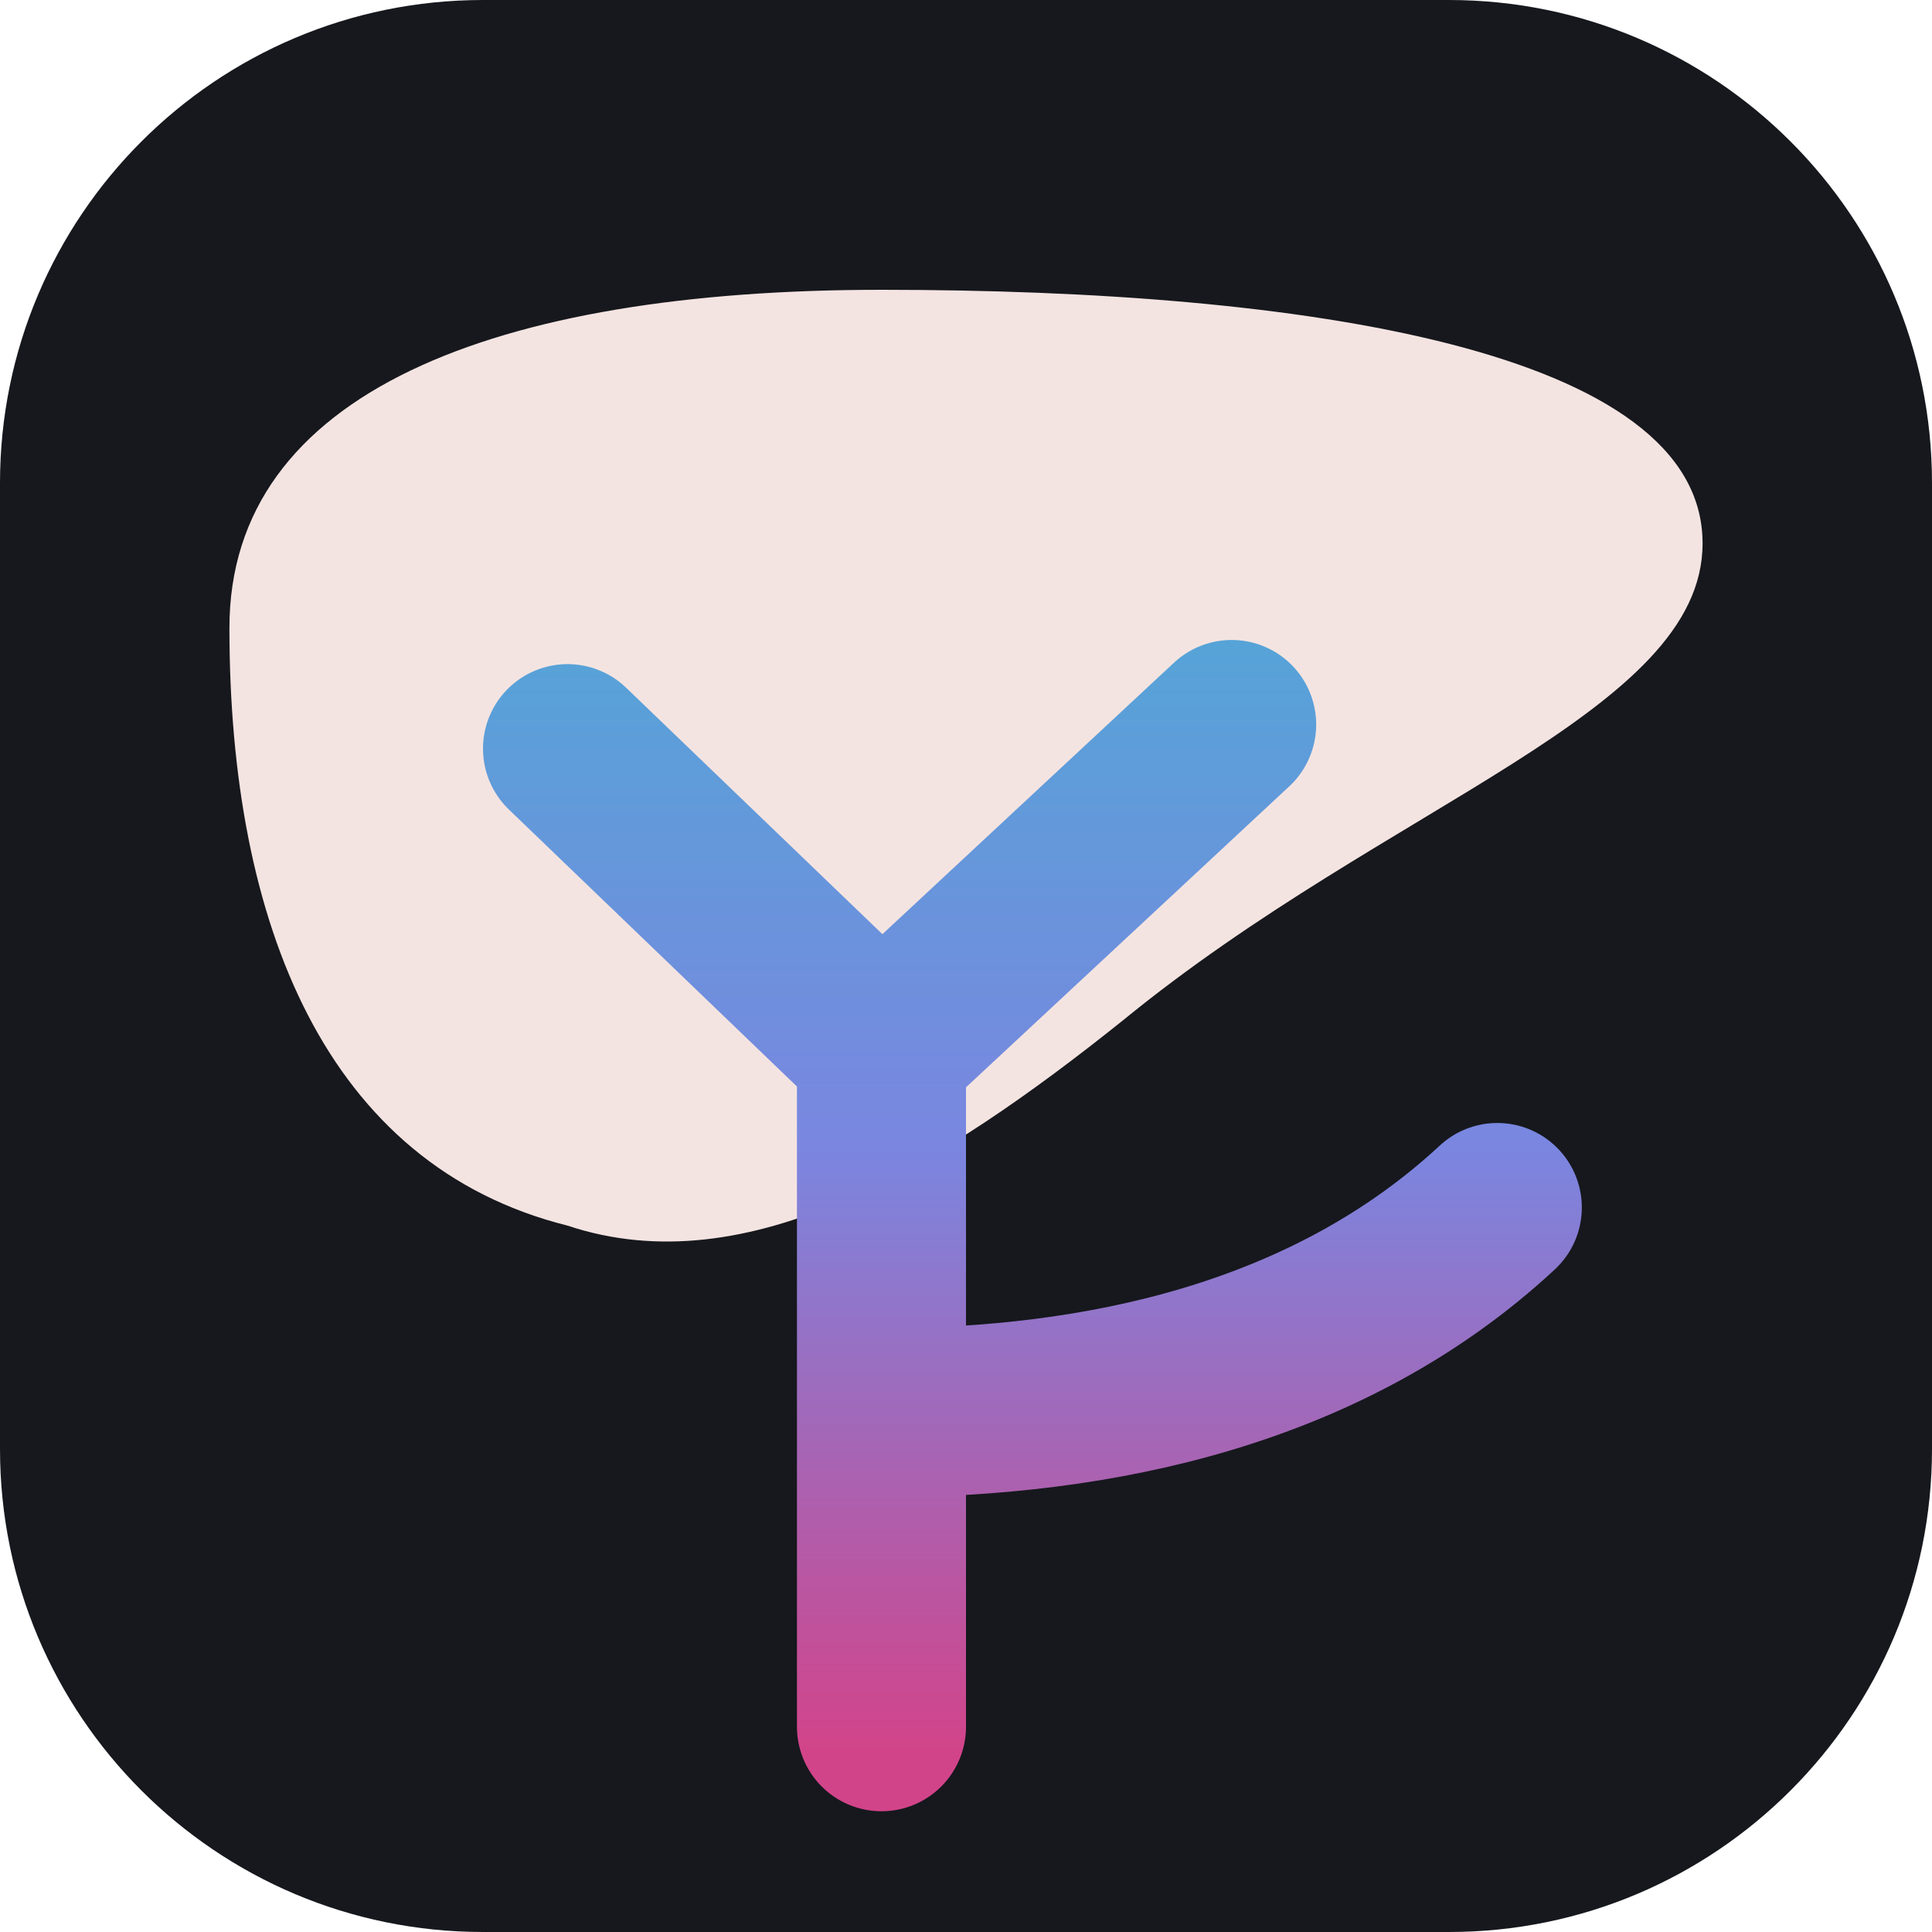
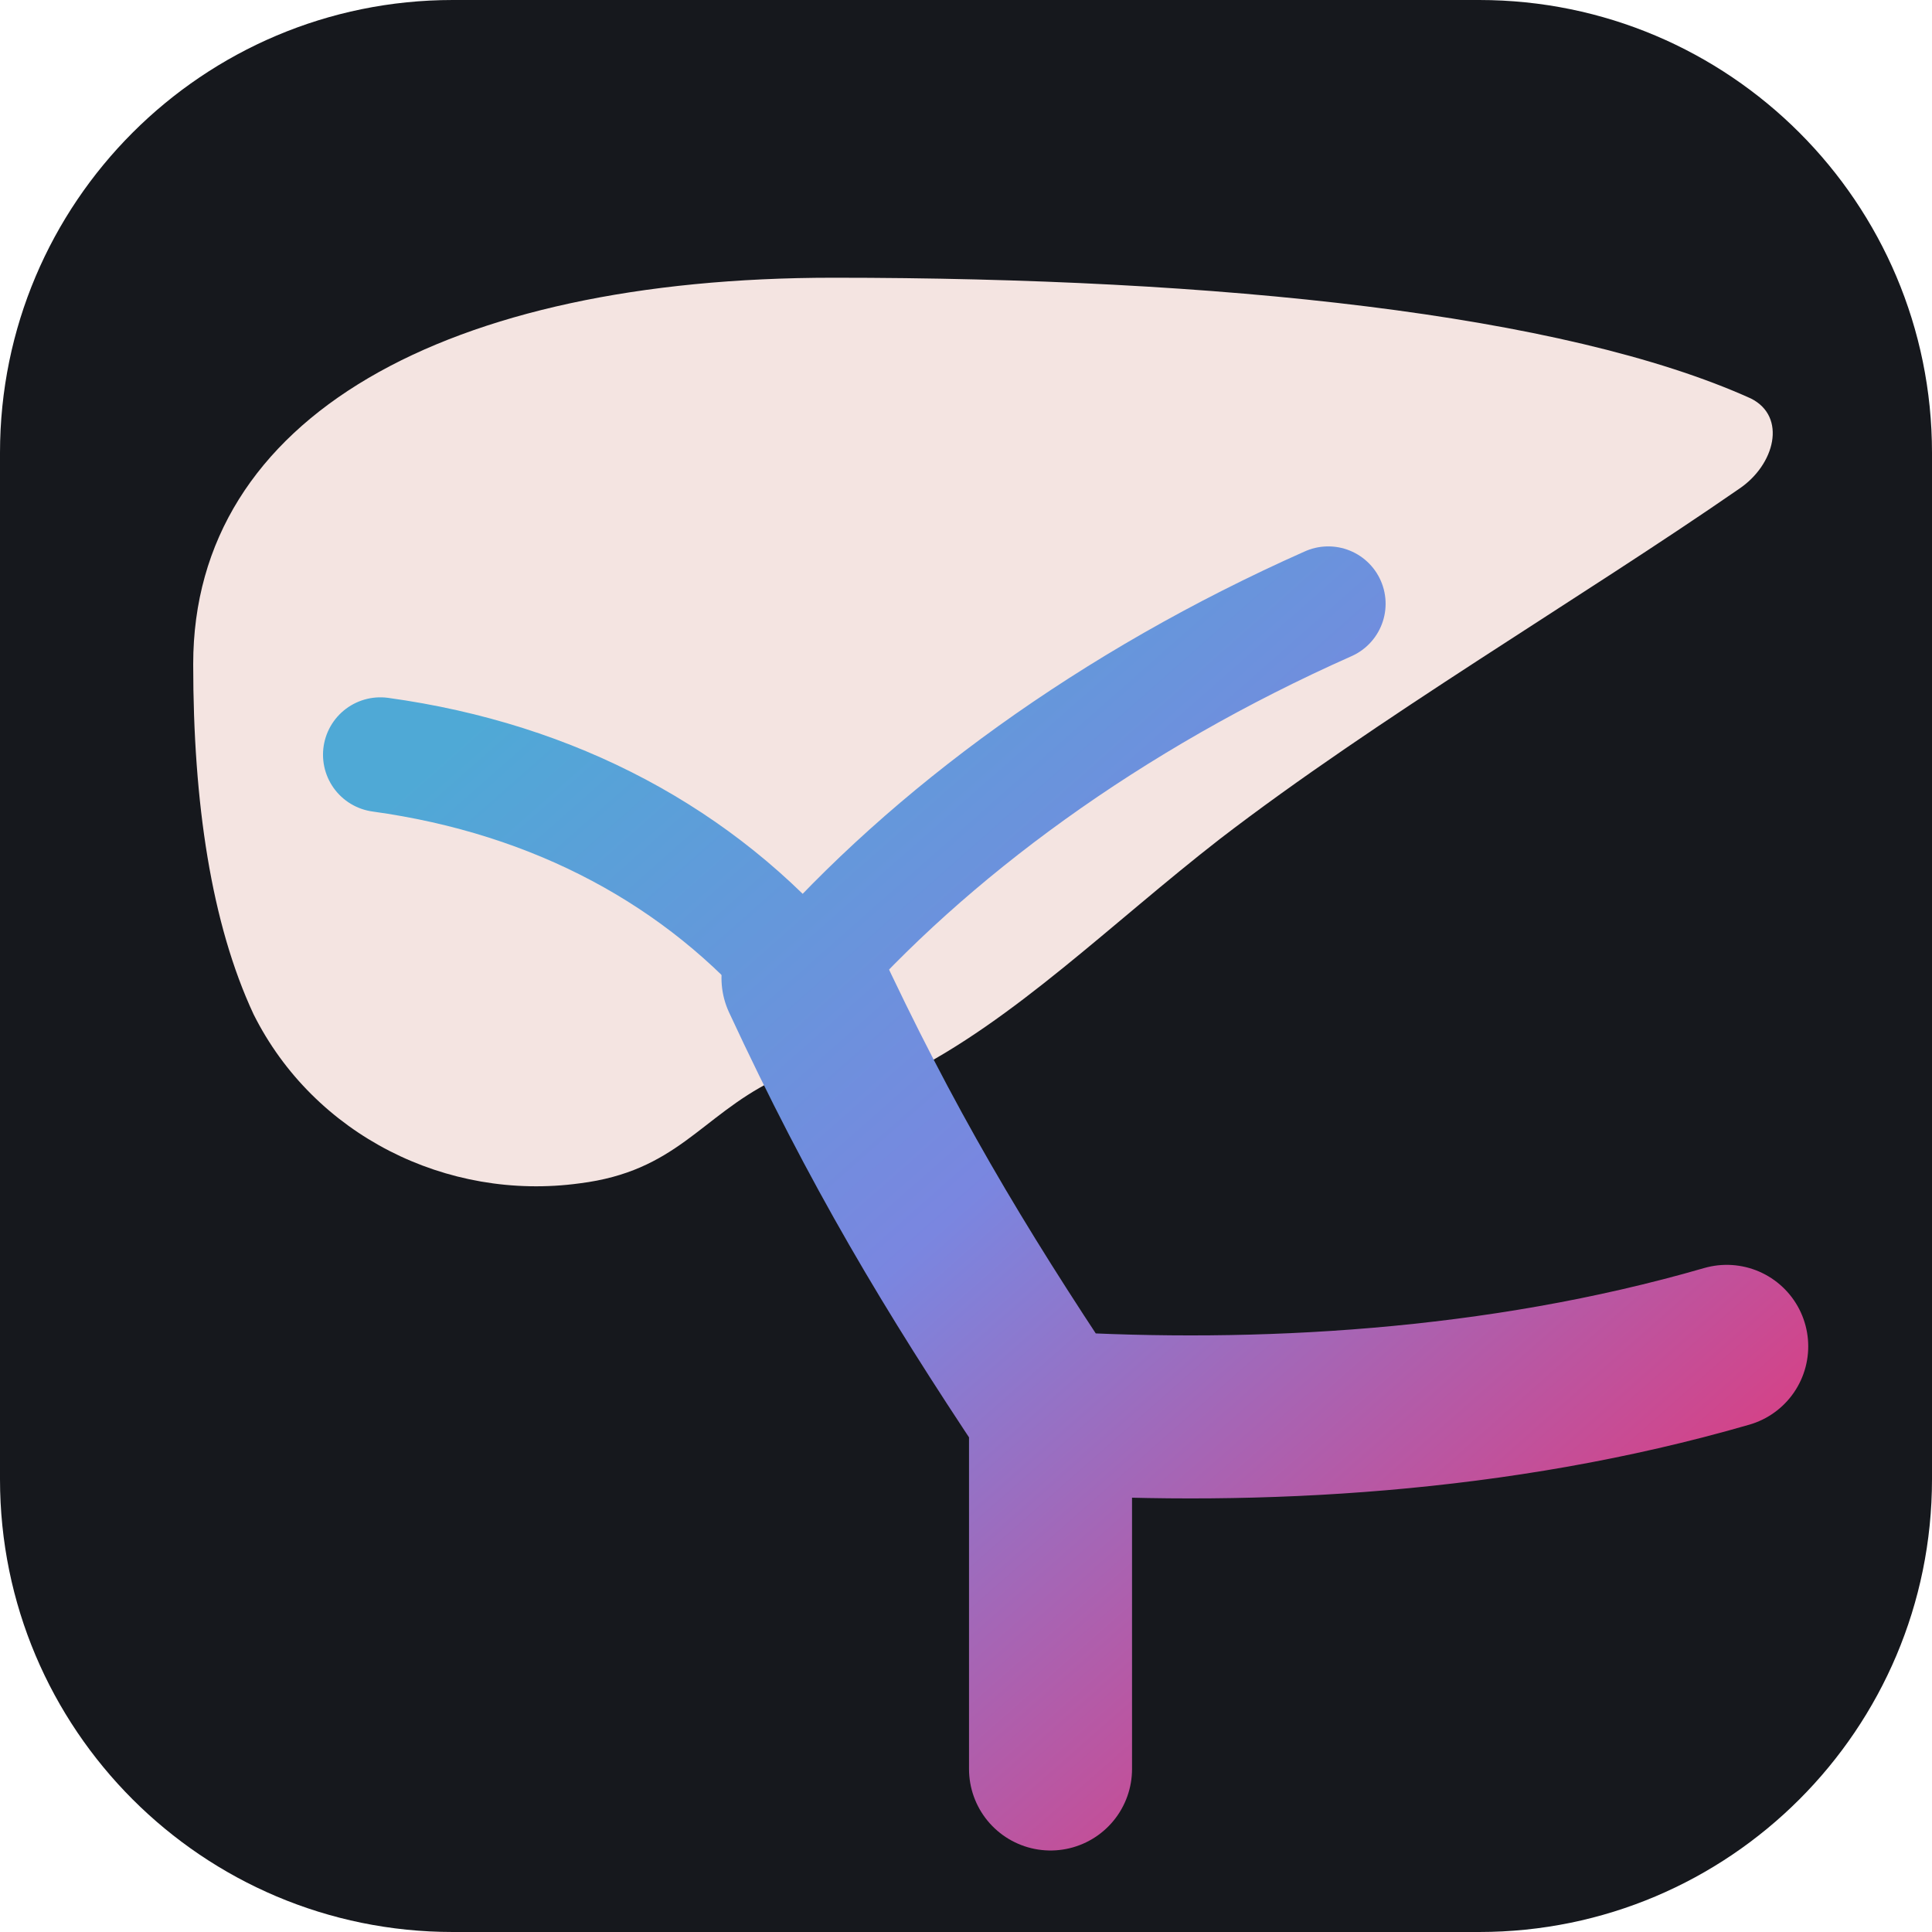
<svg xmlns="http://www.w3.org/2000/svg" viewBox="0 0 32 32">
  <defs>
-     <linearGradient id="pv" gradientUnits="userSpaceOnUse" x1="0" y1="29" x2="0" y2="9">
+     <linearGradient id="pv" gradientUnits="userSpaceOnUse" x1="24" y1="28" x2="9" y2="11">
      <stop offset="0" stop-color="#D2448A" />
      <stop offset=".5" stop-color="#7A86E0" />
      <stop offset="1" stop-color="#4FA9D6" />
    </linearGradient>
  </defs>
-   <rect width="32" height="32" rx="8" fill="#16181D" />
-   <path d="M3.8 10.4c0-3.9 4.4-5.6 10.8-5.6 7 0 13.6 1 13.6 4.2 0 2.8-5.2 4.3-9.6 7.9-3 2.4-6.2 4.4-9.2 3.4C5.4 19.3 3.8 15.3 3.8 10.4z" fill="#F4E4E1" />
-   <path d="M14.6 28.6V17.4M14.6 17.4l-5.2-5M14.6 17.4l5.8-5.4M14.6 23.4c3.6 0 7.4-.8 10.2-3.4" stroke="url(#pv)" stroke-width="2.8" stroke-linecap="round" stroke-linejoin="round" fill="none" />
+   <rect width="32" height="32" rx="7.5" fill="#16181D" />
+   <path d="M3.2 11C3.2 6.9 7.4 4.6 13.8 4.6C20.2 4.6 25.9 5.2 29 6.6C29.6 6.9 29.4 7.7 28.8 8.1C26.2 9.9 22.8 11.9 20.2 13.9C18.4 15.3 16.8 16.9 15 17.8C14.2 18.2 13.5 17.6 12.8 17.9C11.6 18.5 11.2 19.4 9.6 19.6C7.4 19.9 5.2 18.8 4.2 16.8C3.5 15.3 3.2 13.3 3.2 11Z" fill="#F4E4E1" />
+   <path d="M13.3 16.2C11.6 14.2 9.2 12.9 6.3 12.5M13.3 16.2C15.4 13.8 18.4 11.6 22 10" stroke="url(#pv)" stroke-width="1.9" stroke-linecap="round" fill="none" />
+   <path d="M17.4 29.3V23.4M28.6 22.3C24.8 23.4 20.8 23.6 17.4 23.4M17.4 23.4C15.8 21 14.6 19 13.3 16.2" stroke="url(#pv)" stroke-width="2.7" stroke-linecap="round" stroke-linejoin="round" fill="none" />
</svg>
